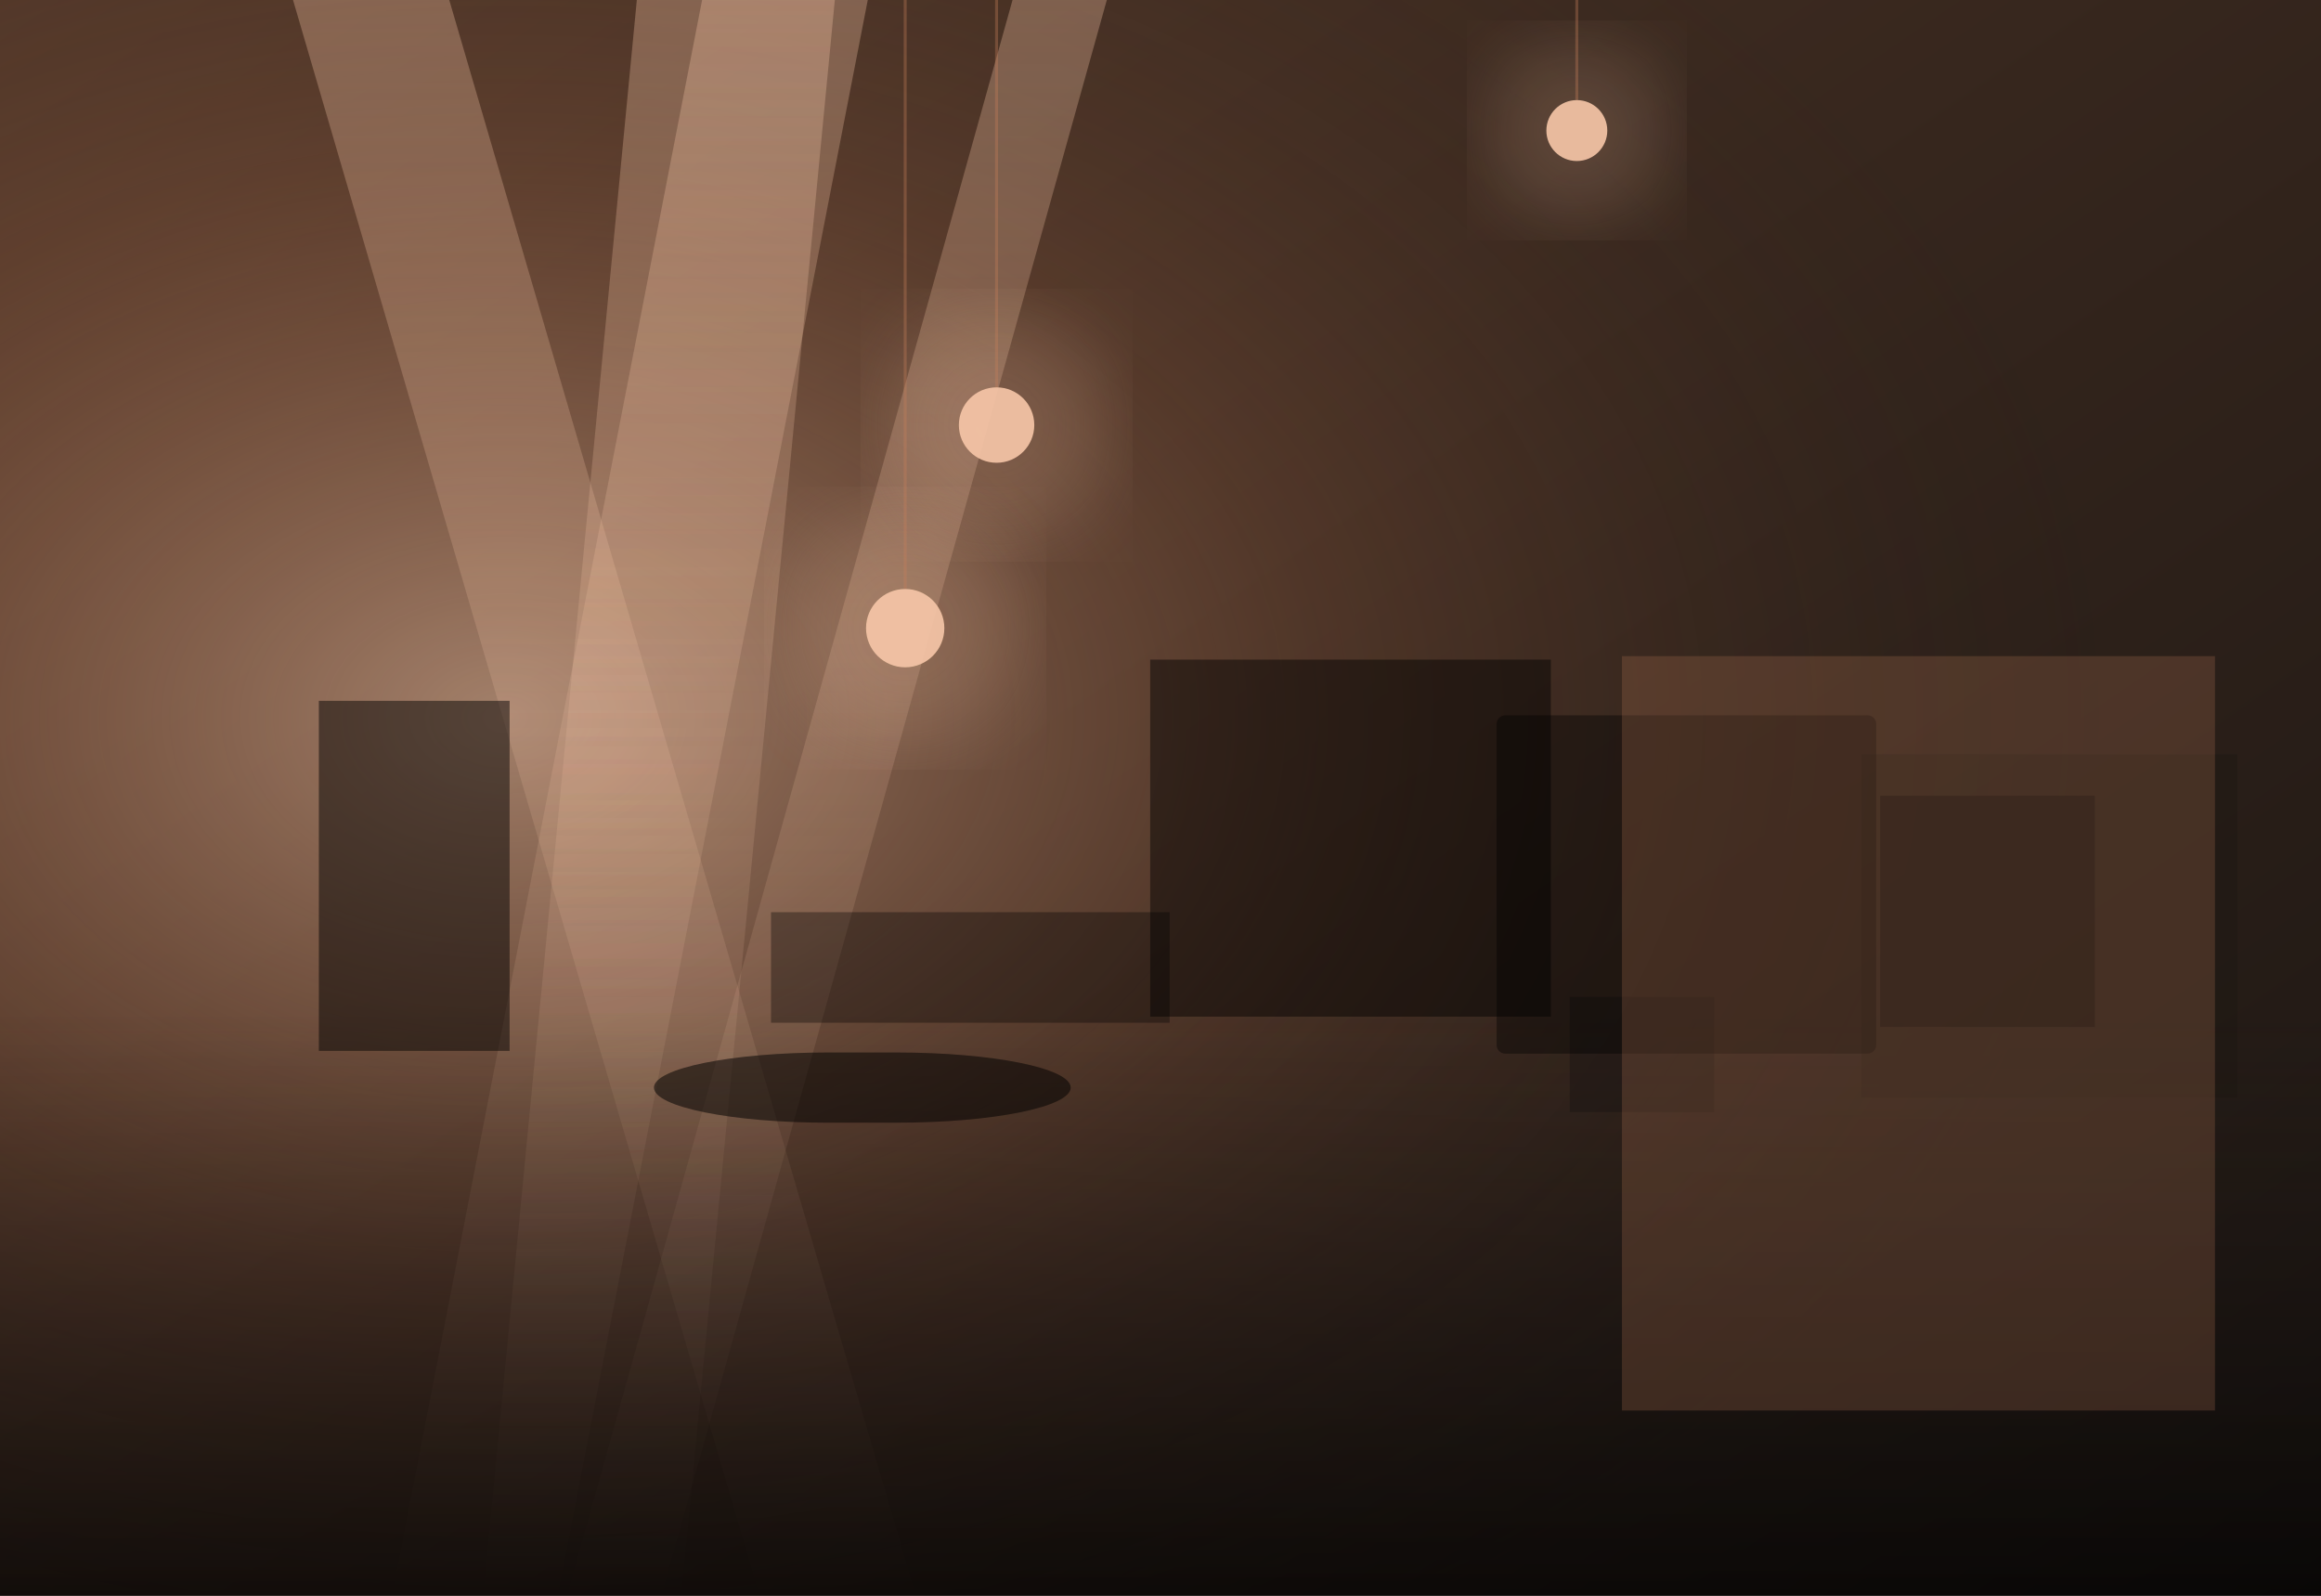
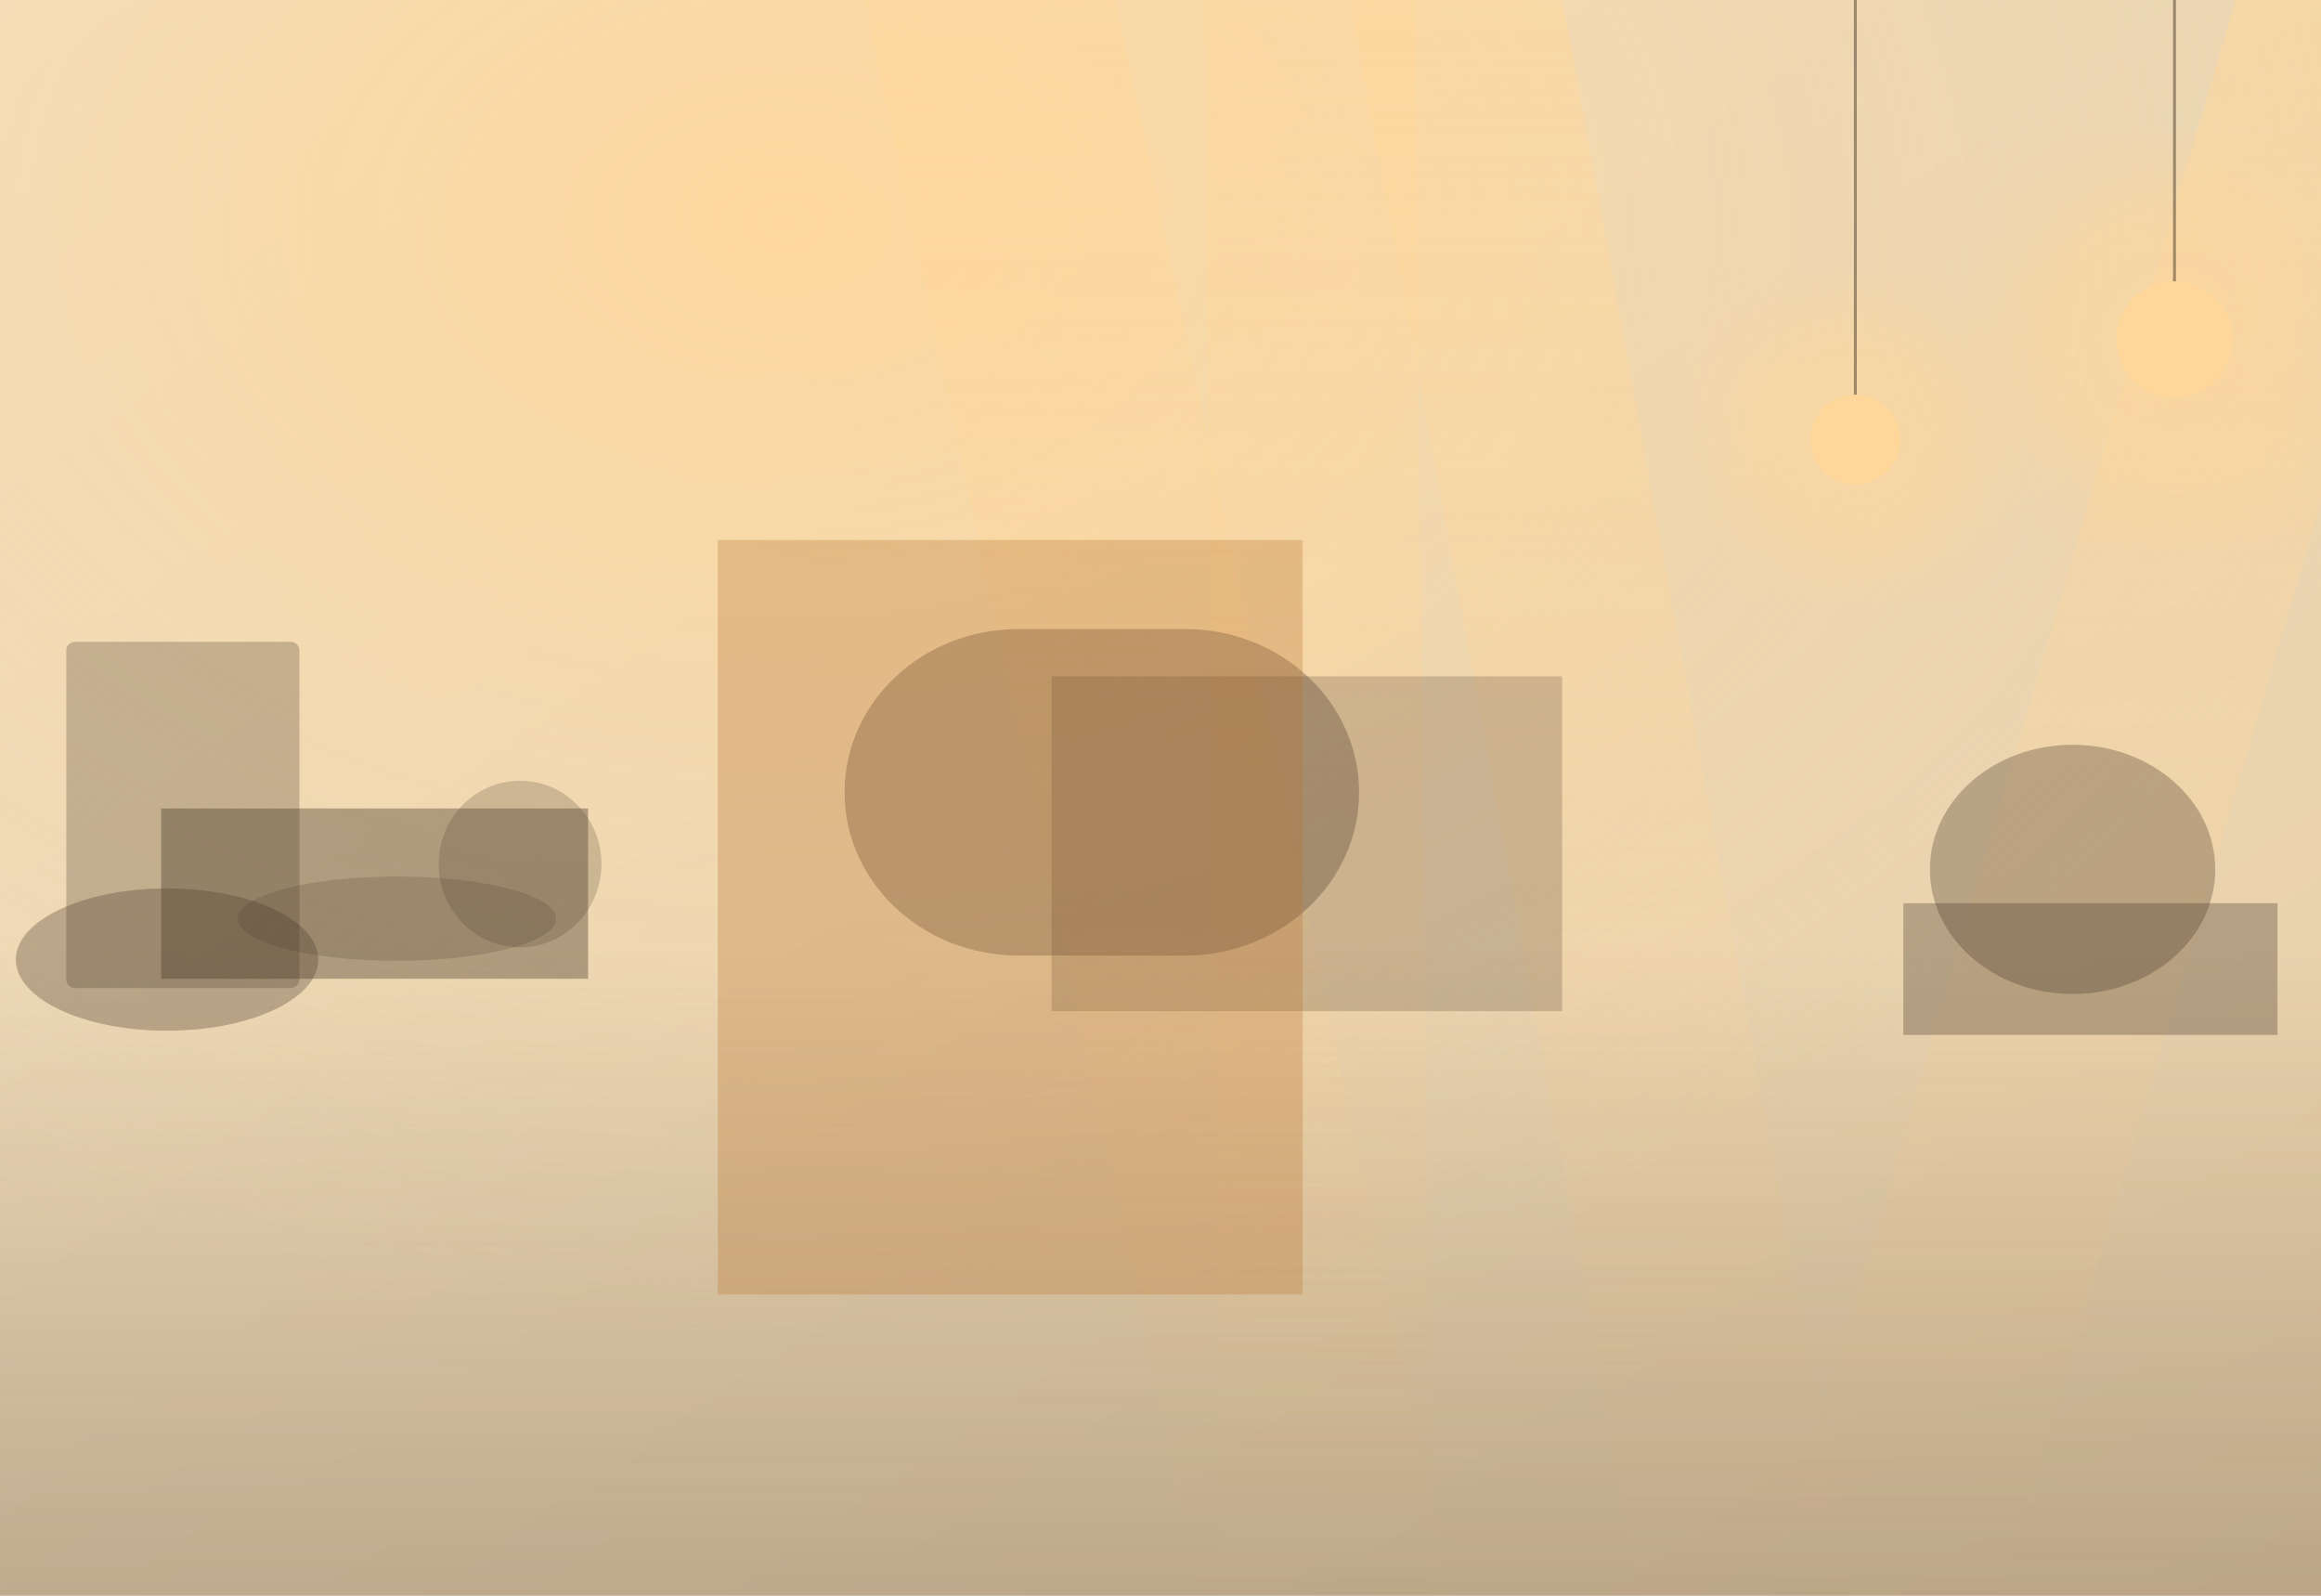
<svg xmlns="http://www.w3.org/2000/svg" viewBox="0 0 1600 1100" width="1600" height="1100" role="img" aria-label="shop-clay placeholder render">
  <defs>
    <linearGradient id="bg" x1="0" y1="0" x2="1" y2="1">
-       <stop offset="0" stop-color="#4e3527" />
-       <stop offset="1" stop-color="#1a1512" />
+       <stop offset="0" stop-color="#f2dfbf" />
+       <stop offset="1" stop-color="#e7cfa9" />
    </linearGradient>
-     <radialGradient id="glow" cx="0.22" cy="0.45" r="0.7">
-       <stop offset="0" stop-color="#f7c7a8" stop-opacity="0.55" />
-       <stop offset="0.5" stop-color="#c67e5a" stop-opacity="0.18" />
-       <stop offset="1" stop-color="#1a1512" stop-opacity="0" />
+     <radialGradient id="glow" cx="0.34" cy="0.14" r="0.7">
+       <stop offset="0" stop-color="#ffd79a" stop-opacity="0.9" />
+       <stop offset="0.5" stop-color="#ffd79a" stop-opacity="0.25" />
+       <stop offset="1" stop-color="#e7cfa9" stop-opacity="0" />
    </radialGradient>
    <linearGradient id="shaft" x1="0" y1="0" x2="0" y2="1">
-       <stop offset="0" stop-color="#f7c7a8" stop-opacity="0.35" />
-       <stop offset="1" stop-color="#f7c7a8" stop-opacity="0" />
+       <stop offset="0" stop-color="#ffd79a" stop-opacity="0.55" />
+       <stop offset="1" stop-color="#ffd79a" stop-opacity="0" />
    </linearGradient>
    <linearGradient id="floor" x1="0" y1="0" x2="0" y2="1">
-       <stop offset="0" stop-color="#1a1512" stop-opacity="0" />
-       <stop offset="1" stop-color="#000" stop-opacity="0.65" />
+       <stop offset="0" stop-color="#4a3a2a" stop-opacity="0" />
+       <stop offset="1" stop-color="#4a3a2a" stop-opacity="0.28" />
    </linearGradient>
    <filter id="grain">
-       <feTurbulence type="fractalNoise" baseFrequency="0.9" numOctaves="2" seed="113" stitchTiles="stitch" />
+       <feTurbulence type="fractalNoise" baseFrequency="0.9" numOctaves="2" seed="114" stitchTiles="stitch" />
      <feColorMatrix type="saturate" values="0" />
      <feComponentTransfer>
-         <feFuncA type="linear" slope="0.14" />
+         <feFuncA type="linear" slope="0.12" />
      </feComponentTransfer>
      <feBlend in2="SourceGraphic" mode="overlay" />
    </filter>
    <filter id="soft">
      <feGaussianBlur stdDeviation="28" />
    </filter>
  </defs>
  <rect x="0.0" y="0.0" width="1600.0" height="1100.0" fill="url(#bg)" opacity="1.00" rx="0" />
  <rect x="0.0" y="0.0" width="1600.0" height="1100.0" fill="url(#glow)" opacity="1.00" rx="0" />
-   <g transform="translate(439 0) skewX(-5.5)">
-     <rect x="0.0" y="0.0" width="136.5" height="1100.0" fill="url(#shaft)" opacity="0.90" rx="0" />
+   <g transform="translate(1541 0) skewX(-16.3)">
+     <rect x="0.0" y="0.0" width="160.2" height="1100.0" fill="url(#shaft)" opacity="0.90" rx="0" />
  </g>
-   <g transform="translate(698 0) skewX(-15.6)">
-     <rect x="0.0" y="0.0" width="65.0" height="1100.0" fill="url(#shaft)" opacity="0.90" rx="0" />
+   <g transform="translate(830 0) skewX(0.6)">
+     <rect x="0.0" y="0.0" width="144.9" height="1100.0" fill="url(#shaft)" opacity="0.90" rx="0" />
  </g>
-   <g transform="translate(202 0) skewX(16.3)">
-     <rect x="0.0" y="0.0" width="107.7" height="1100.0" fill="url(#shaft)" opacity="0.90" rx="0" />
+   <g transform="translate(931 0) skewX(10.3)">
+     <rect x="0.0" y="0.0" width="146.0" height="1100.0" fill="url(#shaft)" opacity="0.90" rx="0" />
  </g>
-   <g transform="translate(484 0) skewX(-11.0)">
-     <rect x="0.0" y="0.0" width="114.2" height="1100.0" fill="url(#shaft)" opacity="0.90" rx="0" />
+   <g transform="translate(596 0) skewX(11.9)">
+     <rect x="0.0" y="0.0" width="173.0" height="1100.0" fill="url(#shaft)" opacity="0.90" rx="0" />
  </g>
-   <rect x="0.0" y="697.2" width="1600.0" height="402.8" fill="url(#floor)" opacity="1.00" rx="0" />
-   <rect x="450.8" y="725.5" width="287.3" height="48.4" fill="#000" opacity="0.52" rx="120" />
-   <rect x="531.5" y="628.8" width="274.8" height="76.2" fill="#000" opacity="0.34" rx="0" />
-   <rect x="1082.1" y="687.2" width="99.6" height="79.4" fill="#1a1512" opacity="0.49" rx="0" />
-   <rect x="219.8" y="483.1" width="131.5" height="241.3" fill="#000" opacity="0.48" rx="0" />
-   <rect x="1296.1" y="548.5" width="148.0" height="159.4" fill="#000" opacity="0.56" rx="0" />
-   <rect x="792.9" y="454.7" width="276.2" height="246.1" fill="#000" opacity="0.46" rx="0" />
-   <rect x="1283.2" y="519.9" width="259.1" height="236.7" fill="#1a1512" opacity="0.41" rx="0" />
-   <rect x="1031.7" y="493.1" width="261.7" height="233.2" fill="#000" opacity="0.39" rx="6" />
-   <circle cx="1087" cy="90" r="63" fill="#f7c7a8" opacity="0.18" filter="url(#soft)" />
-   <line x1="1087" y1="0" x2="1087" y2="69" stroke="#c67e5a" stroke-opacity="0.35" stroke-width="2" />
-   <circle cx="1087" cy="90" r="21" fill="#f7c7a8" opacity="0.9" />
-   <circle cx="687" cy="293" r="78" fill="#f7c7a8" opacity="0.18" filter="url(#soft)" />
-   <line x1="687" y1="0" x2="687" y2="267" stroke="#c67e5a" stroke-opacity="0.35" stroke-width="2" />
-   <circle cx="687" cy="293" r="26" fill="#f7c7a8" opacity="0.9" />
-   <circle cx="624" cy="433" r="81" fill="#f7c7a8" opacity="0.18" filter="url(#soft)" />
-   <line x1="624" y1="0" x2="624" y2="406" stroke="#c67e5a" stroke-opacity="0.35" stroke-width="2" />
-   <circle cx="624" cy="433" r="27" fill="#f7c7a8" opacity="0.9" />
-   <rect x="1118.1" y="452.3" width="408.8" height="520.0" fill="#c67e5a" opacity="0.22" rx="0" />
-   <rect x="0.0" y="0.0" width="1600.0" height="1100.0" fill="#000" opacity="0.00" rx="0" />
-   <rect width="1600" height="1100" fill="#1a1512" opacity="0.001" filter="url(#grain)" />
+   <rect x="0.0" y="652.4" width="1600.0" height="447.6" fill="url(#floor)" opacity="1.00" rx="0" />
+   <rect x="1330.4" y="513.4" width="196.7" height="171.8" fill="#4a3a2a" opacity="0.32" rx="120" />
+   <rect x="1312.1" y="622.6" width="257.9" height="90.8" fill="#4a3a2a" opacity="0.33" rx="0" />
+   <rect x="724.9" y="466.2" width="352.0" height="230.8" fill="#4a3a2a" opacity="0.23" rx="0" />
+   <rect x="163.9" y="604.2" width="219.5" height="58.1" fill="#4a3a2a" opacity="0.20" rx="120" />
+   <rect x="302.4" y="538.2" width="112.2" height="114.8" fill="#4a3a2a" opacity="0.22" rx="120" />
+   <rect x="111.1" y="557.3" width="294.3" height="117.4" fill="#4a3a2a" opacity="0.39" rx="0" />
+   <rect x="45.7" y="442.4" width="160.7" height="238.7" fill="#4a3a2a" opacity="0.27" rx="6" />
+   <rect x="582.2" y="433.6" width="354.7" height="225.1" fill="#4a3a2a" opacity="0.32" rx="120" />
+   <rect x="10.9" y="612.4" width="208.5" height="98.1" fill="#4a3a2a" opacity="0.32" rx="120" />
+   <circle cx="1279" cy="303" r="94" fill="#ffd79a" opacity="0.5" filter="url(#soft)" />
+   <line x1="1279" y1="0" x2="1279" y2="272" stroke="#4a3a2a" stroke-opacity="0.5" stroke-width="2" />
+   <circle cx="1279" cy="303" r="31" fill="#ffd79a" opacity="0.95" />
+   <circle cx="1499" cy="234" r="120" fill="#ffd79a" opacity="0.5" filter="url(#soft)" />
+   <line x1="1499" y1="0" x2="1499" y2="194" stroke="#4a3a2a" stroke-opacity="0.5" stroke-width="2" />
+   <circle cx="1499" cy="234" r="40" fill="#ffd79a" opacity="0.95" />
+   <rect x="494.8" y="372.3" width="403.2" height="520.0" fill="#b9722f" opacity="0.30" rx="0" />
+   <rect width="1600" height="1100" fill="#e7cfa9" opacity="0.001" filter="url(#grain)" />
</svg>
